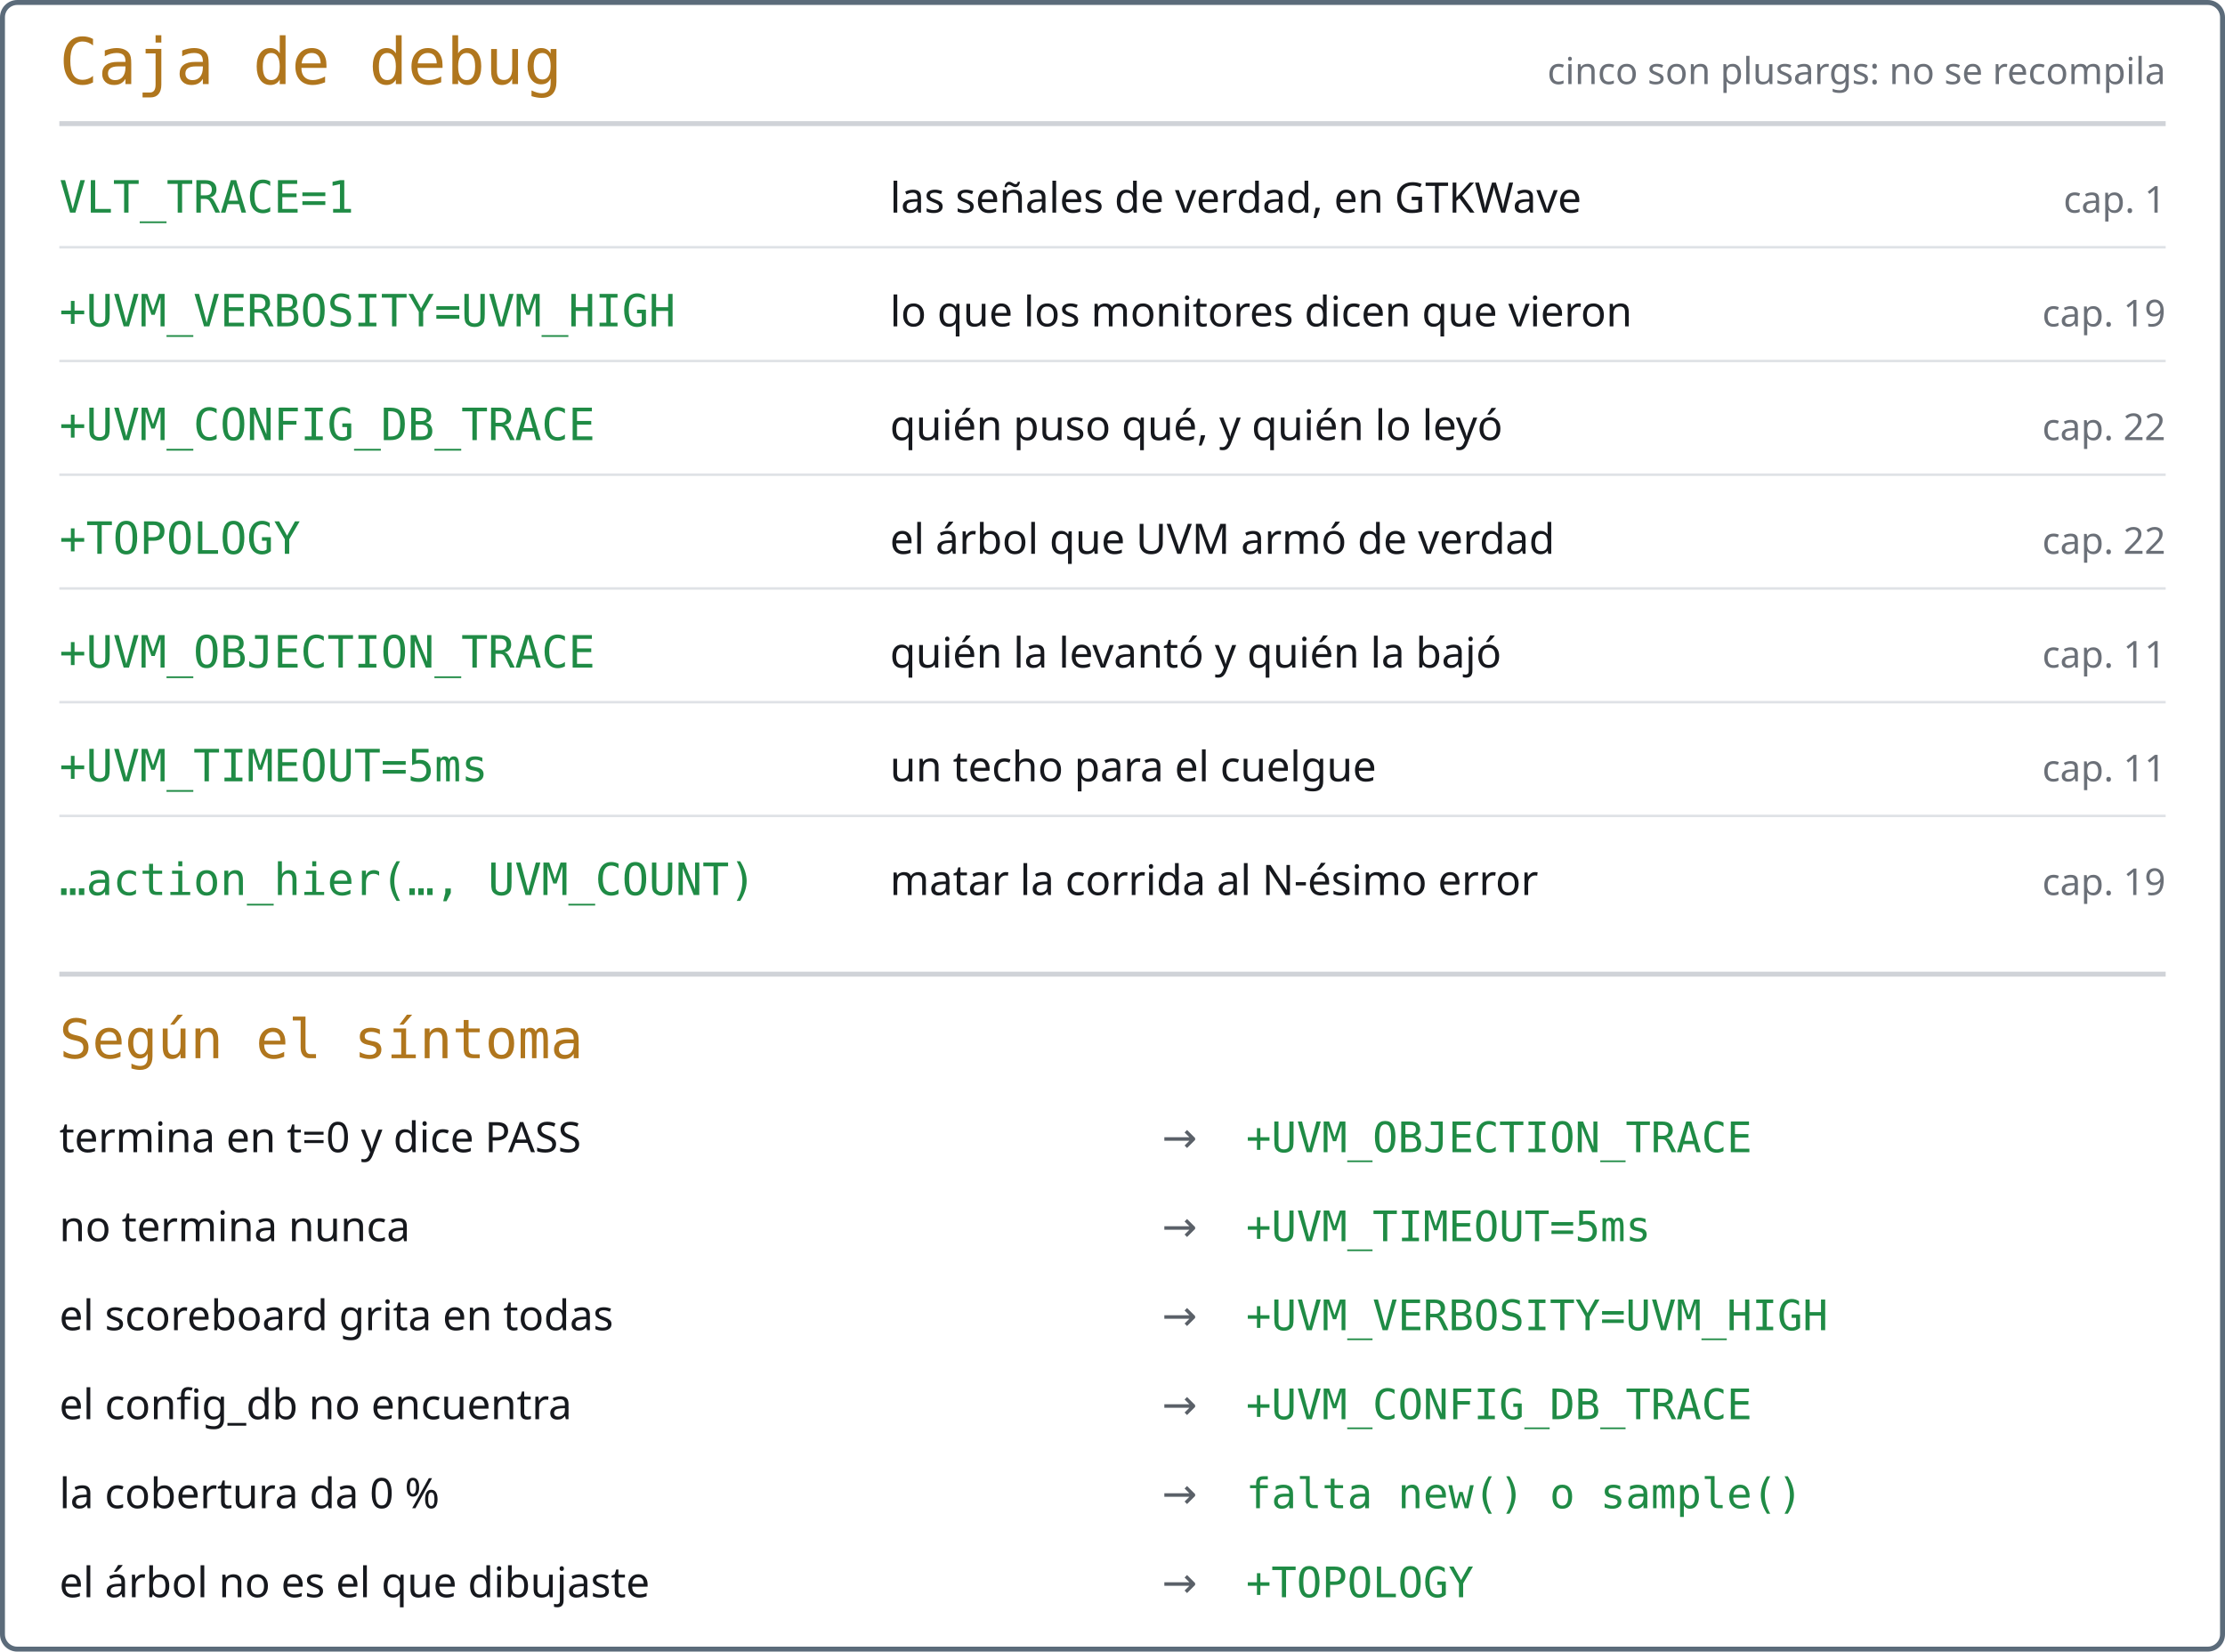
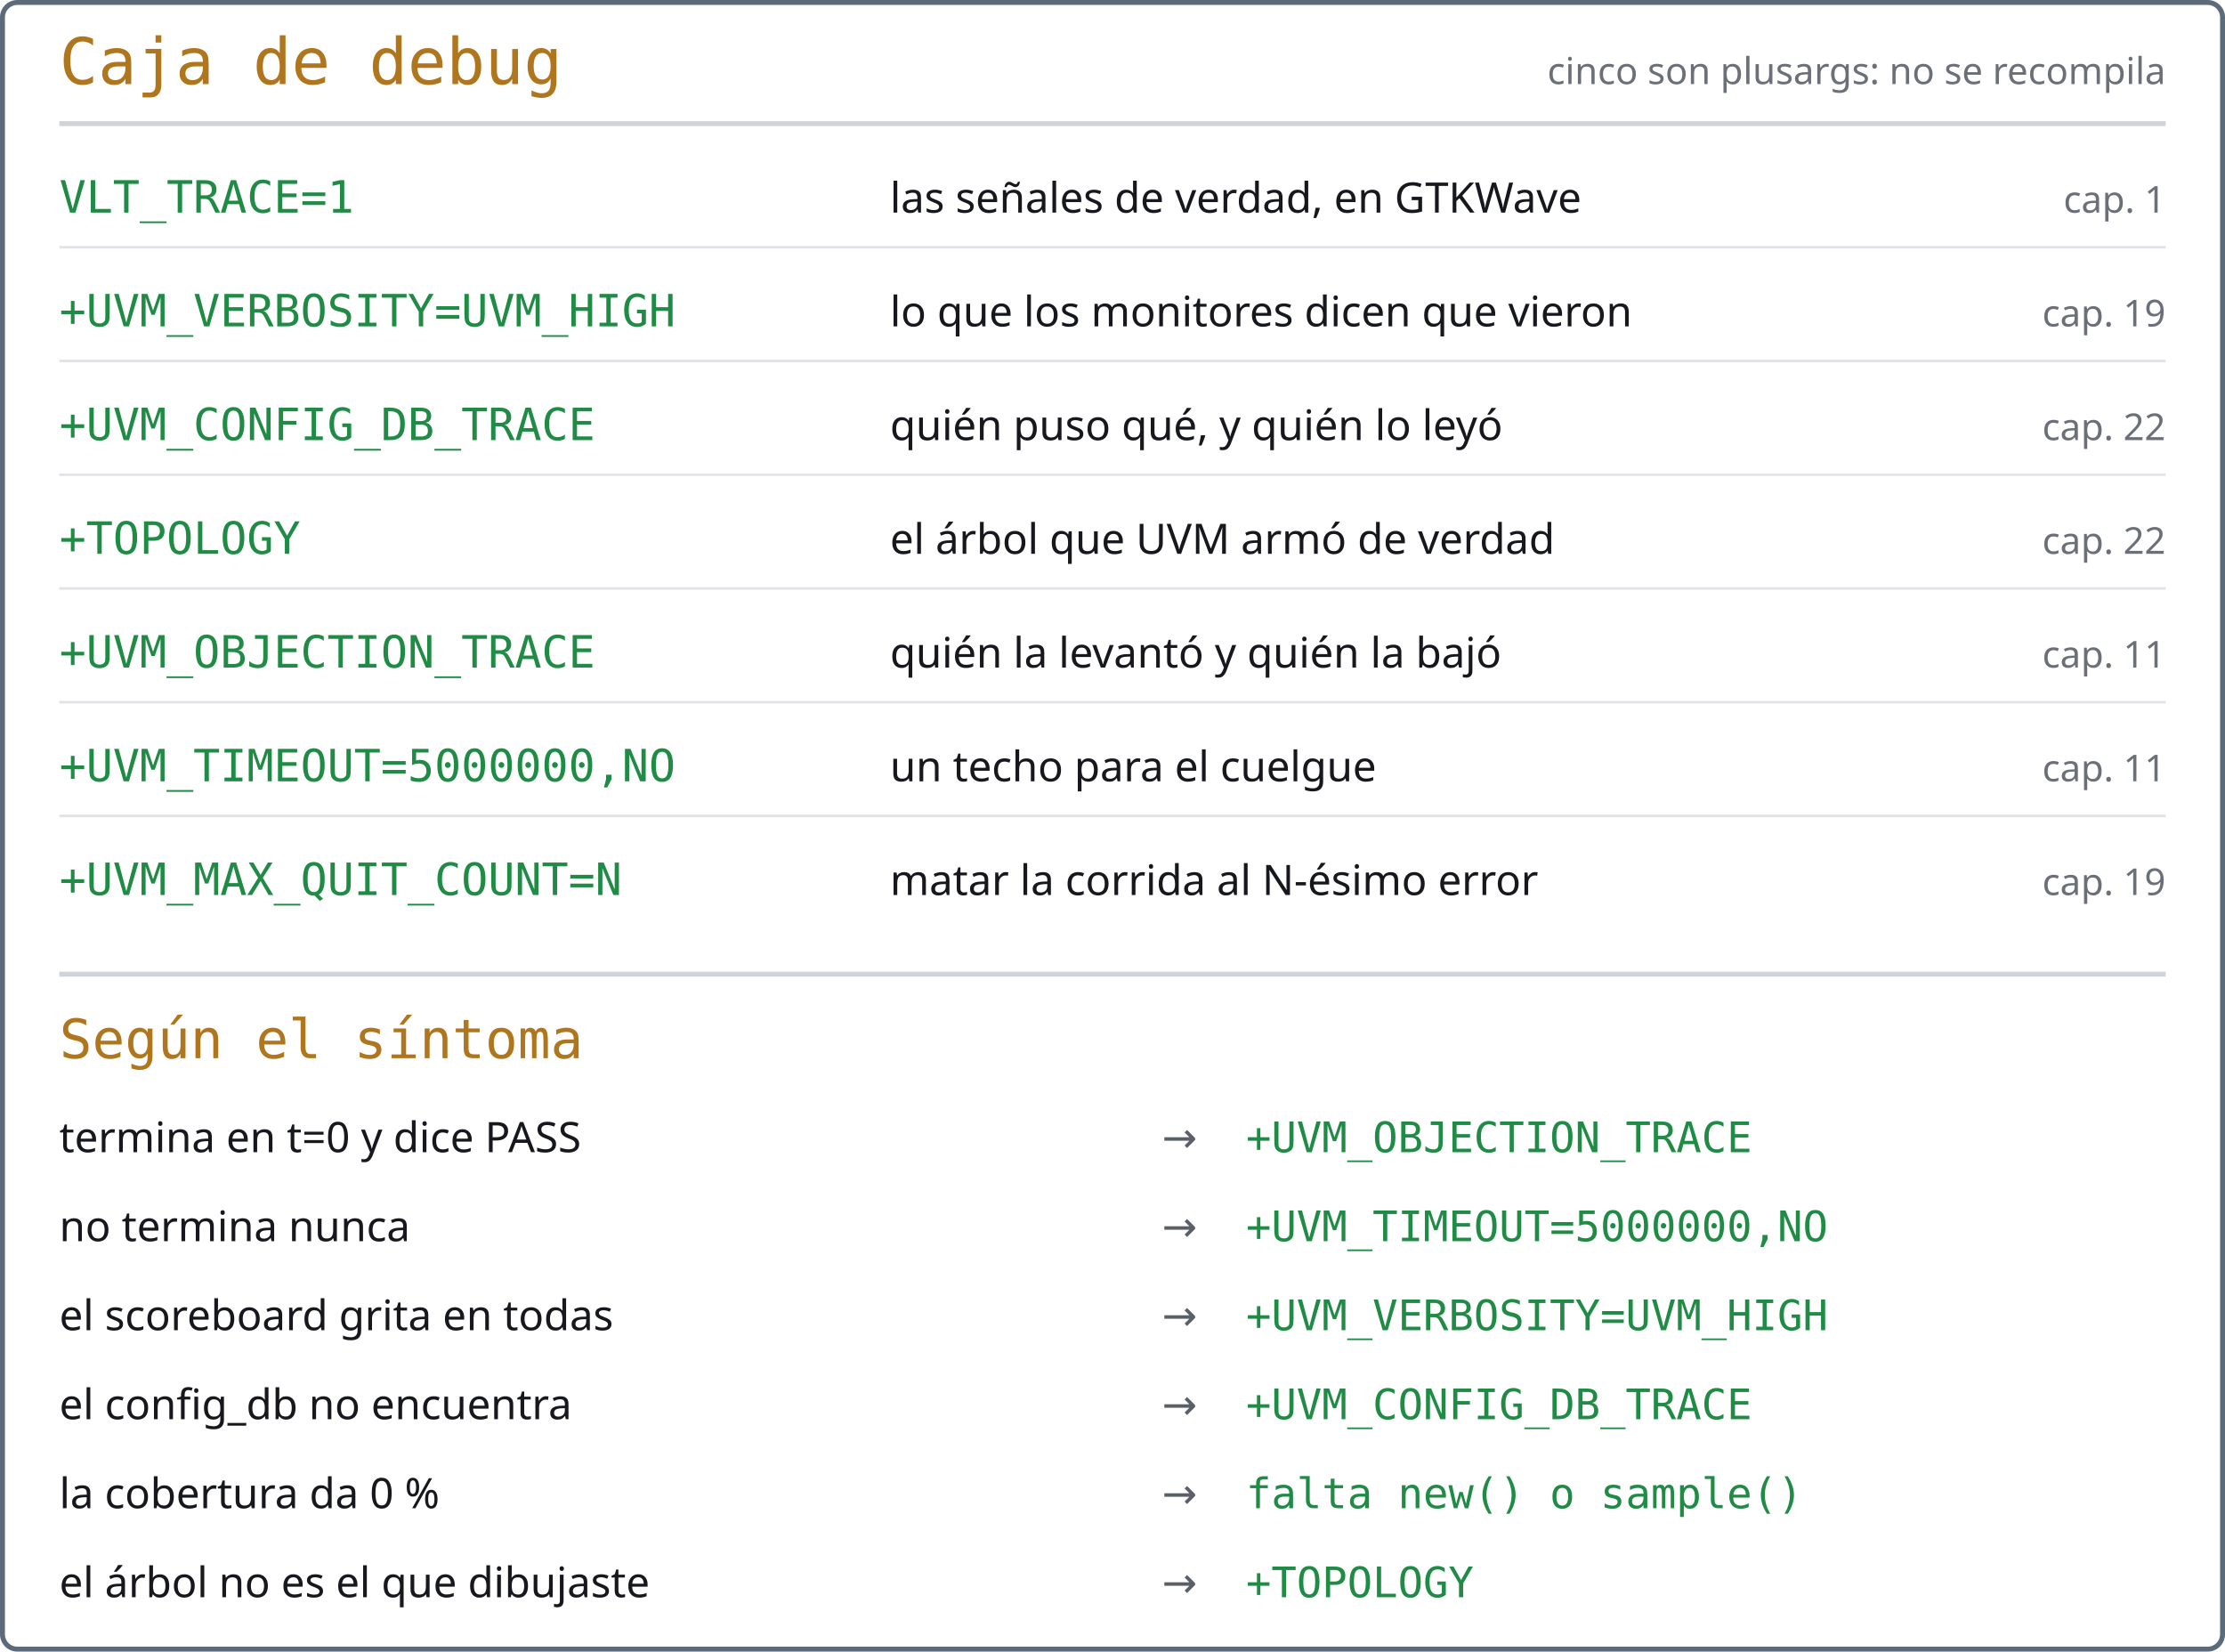
<svg xmlns="http://www.w3.org/2000/svg" viewBox="0 0 900 668" font-family="IBM Plex Sans, system-ui, sans-serif">
  <text x="24" y="34" fill="#b0761d" font-size="26" font-family="IBM Plex Mono, ui-monospace, monospace">Caja de debug</text>
  <text x="876" y="34" fill="#6b7078" font-size="15" text-anchor="end">cinco son plusargs: no se recompila</text>
  <line x1="24" y1="50" x2="876" y2="50" stroke="#d0d3d8" stroke-width="2" />
  <text x="24" y="86" fill="#1f8b45" font-size="18" font-family="IBM Plex Mono, ui-monospace, monospace">VLT_TRACE=1</text>
  <text x="360" y="86" fill="#16181d" font-size="17">las señales de verdad, en GTKWave</text>
  <text x="876" y="86" fill="#6b7078" font-size="15" text-anchor="end">cap. 1</text>
  <line x1="24" y1="100" x2="876" y2="100" stroke="#dfe2e6" stroke-width="1" />
  <text x="24" y="132" fill="#1f8b45" font-size="18" font-family="IBM Plex Mono, ui-monospace, monospace">+UVM_VERBOSITY=UVM_HIGH</text>
  <text x="360" y="132" fill="#16181d" font-size="17">lo que los monitores dicen que vieron</text>
  <text x="876" y="132" fill="#6b7078" font-size="15" text-anchor="end">cap. 19</text>
  <line x1="24" y1="146" x2="876" y2="146" stroke="#dfe2e6" stroke-width="1" />
  <text x="24" y="178" fill="#1f8b45" font-size="18" font-family="IBM Plex Mono, ui-monospace, monospace">+UVM_CONFIG_DB_TRACE</text>
  <text x="360" y="178" fill="#16181d" font-size="17">quién puso qué, y quién lo leyó</text>
  <text x="876" y="178" fill="#6b7078" font-size="15" text-anchor="end">cap. 22</text>
  <line x1="24" y1="192" x2="876" y2="192" stroke="#dfe2e6" stroke-width="1" />
  <text x="24" y="224" fill="#1f8b45" font-size="18" font-family="IBM Plex Mono, ui-monospace, monospace">+TOPOLOGY</text>
  <text x="360" y="224" fill="#16181d" font-size="17">el árbol que UVM armó de verdad</text>
  <text x="876" y="224" fill="#6b7078" font-size="15" text-anchor="end">cap. 22</text>
  <line x1="24" y1="238" x2="876" y2="238" stroke="#dfe2e6" stroke-width="1" />
  <text x="24" y="270" fill="#1f8b45" font-size="18" font-family="IBM Plex Mono, ui-monospace, monospace">+UVM_OBJECTION_TRACE</text>
  <text x="360" y="270" fill="#16181d" font-size="17">quién la levantó y quién la bajó</text>
  <text x="876" y="270" fill="#6b7078" font-size="15" text-anchor="end">cap. 11</text>
  <line x1="24" y1="284" x2="876" y2="284" stroke="#dfe2e6" stroke-width="1" />
-   <text x="24" y="316" fill="#1f8b45" font-size="18" font-family="IBM Plex Mono, ui-monospace, monospace">+UVM_TIMEOUT=5ms</text>
+   <text x="24" y="316" fill="#1f8b45" font-size="18" font-family="IBM Plex Mono, ui-monospace, monospace">+UVM_TIMEOUT=5000000,NO</text>
  <text x="360" y="316" fill="#16181d" font-size="17">un techo para el cuelgue</text>
  <text x="876" y="316" fill="#6b7078" font-size="15" text-anchor="end">cap. 11</text>
  <line x1="24" y1="330" x2="876" y2="330" stroke="#dfe2e6" stroke-width="1" />
-   <text x="24" y="362" fill="#1f8b45" font-size="18" font-family="IBM Plex Mono, ui-monospace, monospace">…action_hier(…, UVM_COUNT)</text>
+   <text x="24" y="362" fill="#1f8b45" font-size="18" font-family="IBM Plex Mono, ui-monospace, monospace">+UVM_MAX_QUIT_COUNT=N</text>
  <text x="360" y="362" fill="#16181d" font-size="17">matar la corrida al N-ésimo error</text>
  <text x="876" y="362" fill="#6b7078" font-size="15" text-anchor="end">cap. 19</text>
  <line x1="24" y1="394" x2="876" y2="394" stroke="#d0d3d8" stroke-width="2" />
  <text x="24" y="428" fill="#b0761d" font-size="22" font-family="IBM Plex Mono, ui-monospace, monospace">Según el síntoma</text>
  <text x="24" y="466" fill="#16181d" font-size="17">termina en t=0 y dice PASS</text>
  <text x="470" y="466" fill="#5a6068" font-size="17">→</text>
  <text x="504" y="466" fill="#1f8b45" font-size="17" font-family="IBM Plex Mono, ui-monospace, monospace">+UVM_OBJECTION_TRACE</text>
  <text x="24" y="502" fill="#16181d" font-size="17">no termina nunca</text>
  <text x="470" y="502" fill="#5a6068" font-size="17">→</text>
-   <text x="504" y="502" fill="#1f8b45" font-size="17" font-family="IBM Plex Mono, ui-monospace, monospace">+UVM_TIMEOUT=5ms</text>
+   <text x="504" y="502" fill="#1f8b45" font-size="17" font-family="IBM Plex Mono, ui-monospace, monospace">+UVM_TIMEOUT=5000000,NO</text>
  <text x="24" y="538" fill="#16181d" font-size="17">el scoreboard grita en todas</text>
  <text x="470" y="538" fill="#5a6068" font-size="17">→</text>
  <text x="504" y="538" fill="#1f8b45" font-size="17" font-family="IBM Plex Mono, ui-monospace, monospace">+UVM_VERBOSITY=UVM_HIGH</text>
  <text x="24" y="574" fill="#16181d" font-size="17">el config_db no encuentra</text>
  <text x="470" y="574" fill="#5a6068" font-size="17">→</text>
  <text x="504" y="574" fill="#1f8b45" font-size="17" font-family="IBM Plex Mono, ui-monospace, monospace">+UVM_CONFIG_DB_TRACE</text>
  <text x="24" y="610" fill="#16181d" font-size="17">la cobertura da 0 %</text>
  <text x="470" y="610" fill="#5a6068" font-size="17">→</text>
  <text x="504" y="610" fill="#1f8b45" font-size="17" font-family="IBM Plex Mono, ui-monospace, monospace">falta new() o sample()</text>
  <text x="24" y="646" fill="#16181d" font-size="17">el árbol no es el que dibujaste</text>
  <text x="470" y="646" fill="#5a6068" font-size="17">→</text>
  <text x="504" y="646" fill="#1f8b45" font-size="17" font-family="IBM Plex Mono, ui-monospace, monospace">+TOPOLOGY</text>
  <rect x="1" y="1" width="898" height="666" rx="6" fill="none" stroke="#5b6b7a" stroke-width="2" />
</svg>
